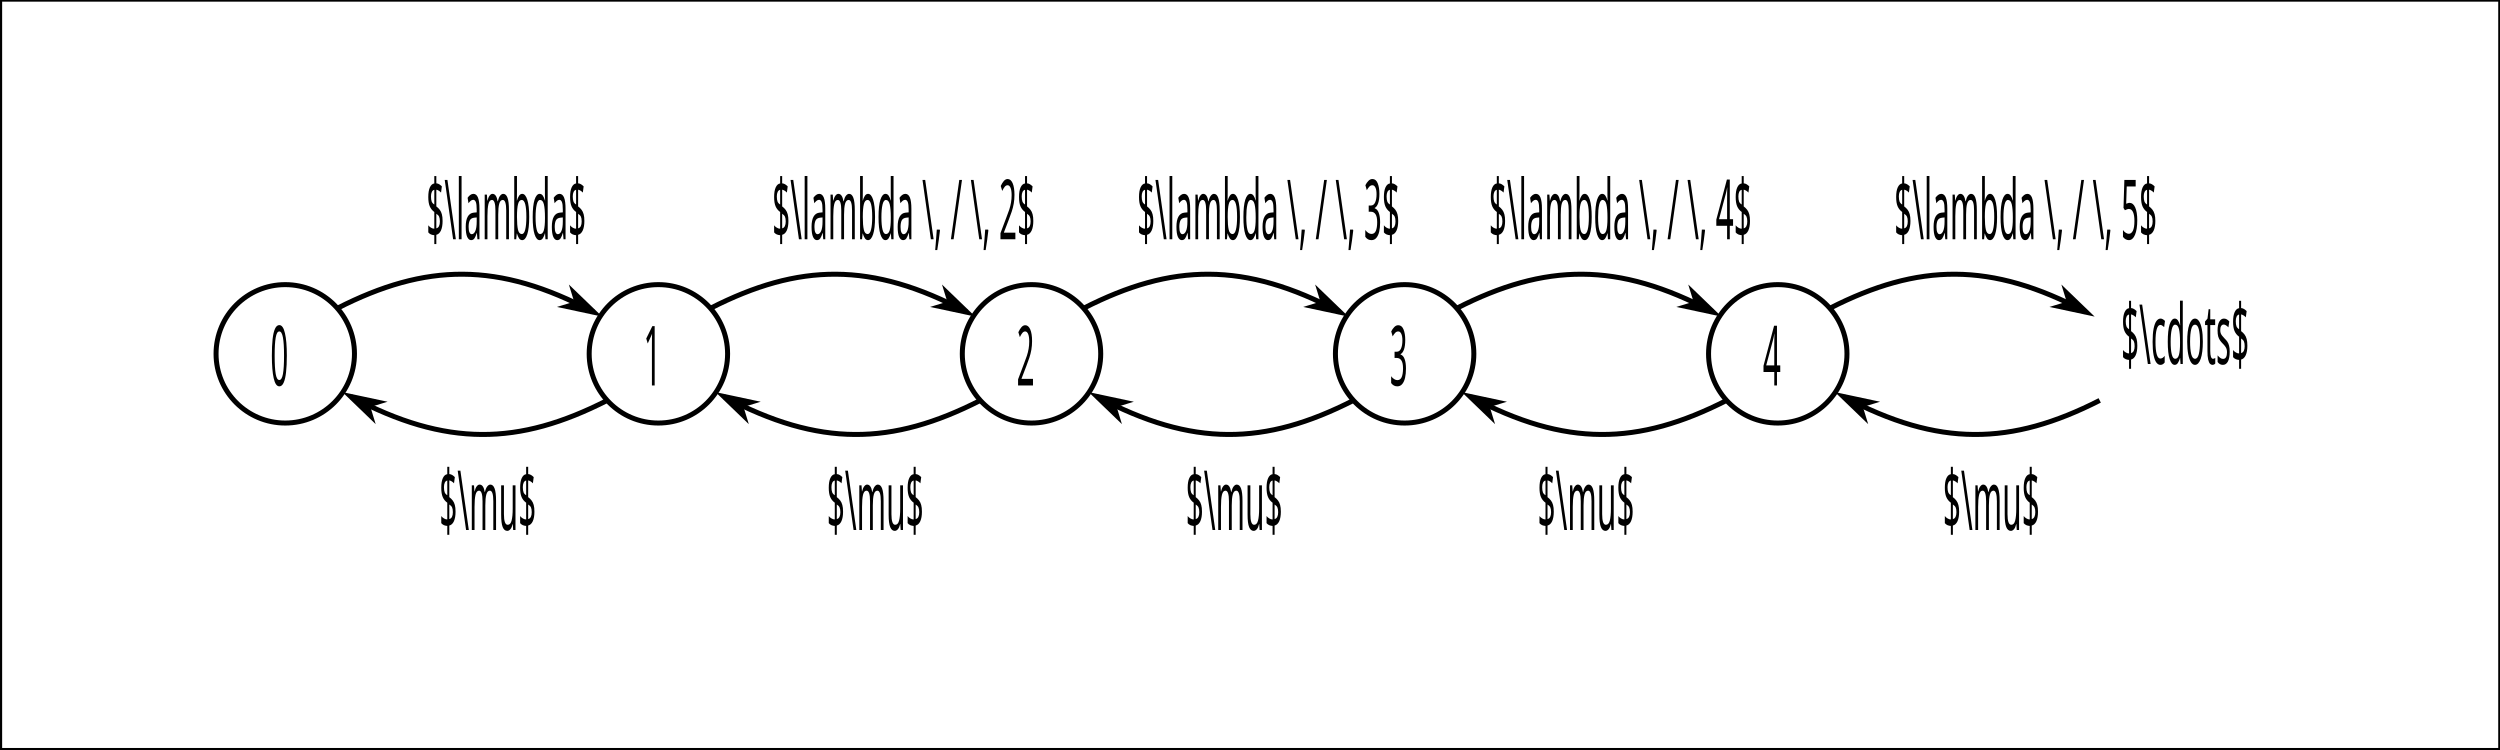
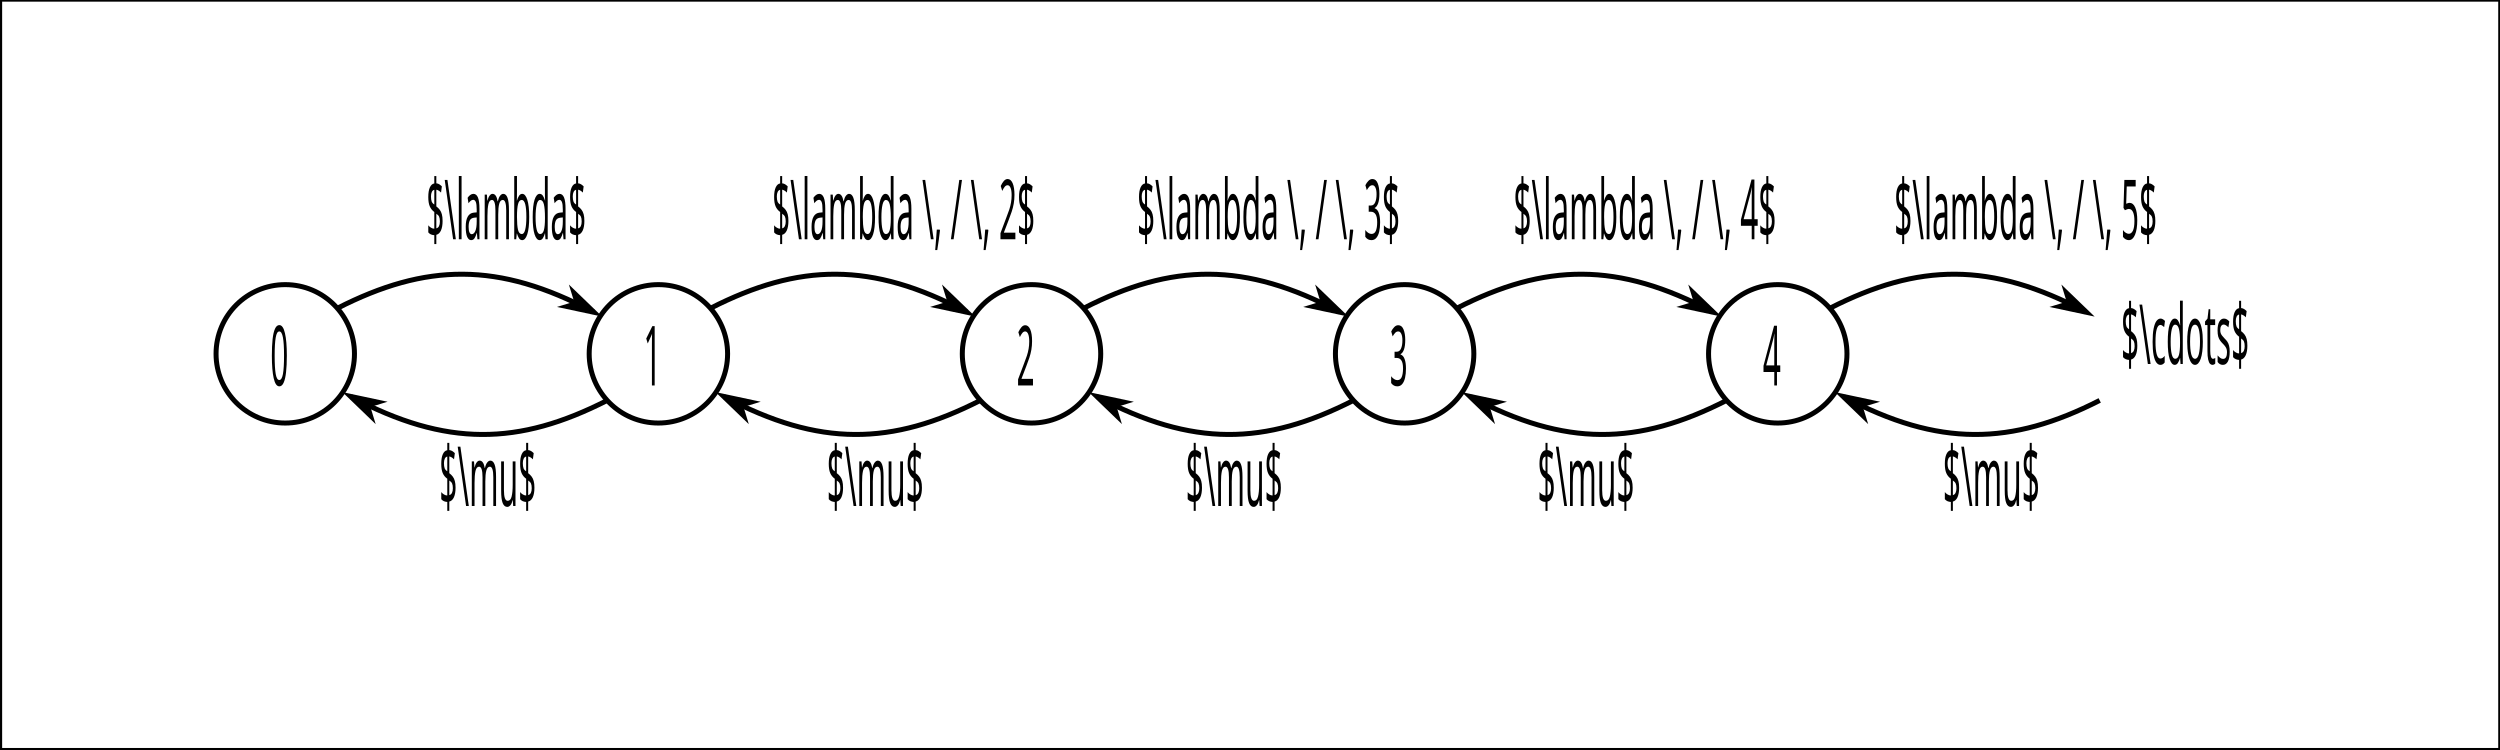
<svg xmlns="http://www.w3.org/2000/svg" width="500" height="150" viewBox="0 0 500 150" id="svg2" version="1.1">
  <defs id="defs4">
    <marker orient="auto" refY="0" refX="0" id="marker16080" style="overflow:visible">
      <path id="path16082" d="M 0,0 5,-5 -12.5,0 5,5 0,0 Z" style="fill:#000000;fill-opacity:1;fill-rule:evenodd;stroke:#000000;stroke-width:1pt;stroke-opacity:1" transform="matrix(-0.4,0,0,-0.4,-4,0)" />
    </marker>
    <marker style="overflow:visible" id="marker15424" refX="0" refY="0" orient="auto">
      <path transform="matrix(-0.4,0,0,-0.4,-4,0)" style="fill:#000000;fill-opacity:1;fill-rule:evenodd;stroke:#000000;stroke-width:1pt;stroke-opacity:1" d="M 0,0 5,-5 -12.5,0 5,5 0,0 Z" id="path15426" />
    </marker>
    <marker orient="auto" refY="0" refX="0" id="marker14822" style="overflow:visible">
      <path id="path14824" d="M 0,0 5,-5 -12.5,0 5,5 0,0 Z" style="fill:#000000;fill-opacity:1;fill-rule:evenodd;stroke:#000000;stroke-width:1pt;stroke-opacity:1" transform="matrix(-0.4,0,0,-0.4,-4,0)" />
    </marker>
    <marker style="overflow:visible" id="marker14322" refX="0" refY="0" orient="auto">
      <path transform="matrix(-0.4,0,0,-0.4,-4,0)" style="fill:#000000;fill-opacity:1;fill-rule:evenodd;stroke:#000000;stroke-width:1pt;stroke-opacity:1" d="M 0,0 5,-5 -12.5,0 5,5 0,0 Z" id="path14324" />
    </marker>
    <marker style="overflow:visible" id="marker13522" refX="0" refY="0" orient="auto">
      <path transform="matrix(-0.4,0,0,-0.4,-4,0)" style="fill:#000000;fill-opacity:1;fill-rule:evenodd;stroke:#000000;stroke-width:1pt;stroke-opacity:1" d="M 0,0 5,-5 -12.5,0 5,5 0,0 Z" id="path13524" />
    </marker>
    <marker orient="auto" refY="0" refX="0" id="marker6674" style="overflow:visible">
      <path id="path6676" d="M 0,0 5,-5 -12.5,0 5,5 0,0 Z" style="fill:#000000;fill-opacity:1;fill-rule:evenodd;stroke:#000000;stroke-width:1pt;stroke-opacity:1" transform="matrix(-0.4,0,0,-0.4,-4,0)" />
    </marker>
    <marker orient="auto" refY="0" refX="0" id="marker5603" style="overflow:visible">
      <path id="path5605" d="M 0,0 5,-5 -12.5,0 5,5 0,0 Z" style="fill:#000000;fill-opacity:1;fill-rule:evenodd;stroke:#000000;stroke-width:1pt;stroke-opacity:1" transform="matrix(-0.4,0,0,-0.4,-4,0)" />
    </marker>
    <marker orient="auto" refY="0" refX="0" id="marker4771" style="overflow:visible">
      <path id="path4773" d="M 0,0 5,-5 -12.5,0 5,5 0,0 Z" style="fill:#000000;fill-opacity:1;fill-rule:evenodd;stroke:#000000;stroke-width:1pt;stroke-opacity:1" transform="matrix(-0.4,0,0,-0.4,-4,0)" />
    </marker>
    <marker orient="auto" refY="0.0" refX="0.0" id="Arrow1Mend" style="overflow:visible;">
      <path id="path4474" d="M 0.0,0.0 L 5.0,-5.0 L -12.5,0.0 L 5.0,5.0 L 0.0,0.0 z " style="fill-rule:evenodd;stroke:#000000;stroke-width:1.0pt;" transform="scale(0.4) rotate(180) translate(10,0)" />
    </marker>
    <marker style="overflow:visible" id="marker4349" refX="0" refY="0" orient="auto">
      <path transform="matrix(-0.4,0,0,-0.4,-4,0)" style="fill:#000000;fill-opacity:1;fill-rule:evenodd;stroke:#000000;stroke-width:1pt;stroke-opacity:1" d="M 0,0 5,-5 -12.5,0 5,5 0,0 Z" id="path4351" />
    </marker>
    <marker style="overflow:visible" id="marker4297" refX="0" refY="0" orient="auto">
      <path transform="matrix(-0.4,0,0,-0.4,-4,0)" style="fill:#000000;fill-opacity:1;fill-rule:evenodd;stroke:#000000;stroke-width:1pt;stroke-opacity:1" d="M 0,0 5,-5 -12.5,0 5,5 0,0 Z" id="path4299" />
    </marker>
    <marker style="overflow:visible" id="marker4245" refX="0" refY="0" orient="auto">
      <path transform="matrix(-0.4,0,0,-0.4,-4,0)" style="fill:#000000;fill-opacity:1;fill-rule:evenodd;stroke:#000000;stroke-width:1pt;stroke-opacity:1" d="M 0,0 5,-5 -12.5,0 5,5 0,0 Z" id="path4247" />
    </marker>
    <marker style="overflow:visible" id="marker7039" refX="0" refY="0" orient="auto">
      <path transform="matrix(-0.4,0,0,-0.4,-4,0)" style="fill:#000000;fill-opacity:1;fill-rule:evenodd;stroke:#000000;stroke-width:1pt;stroke-opacity:1" d="M 0,0 5,-5 -12.5,0 5,5 0,0 Z" id="path7041" />
    </marker>
    <marker orient="auto" refY="0" refX="0" id="Arrow1Send" style="overflow:visible">
      <path id="path4180" d="M 0,0 5,-5 -12.5,0 5,5 0,0 Z" style="fill:#000000;fill-opacity:1;fill-rule:evenodd;stroke:#000000;stroke-width:1pt;stroke-opacity:1" transform="matrix(-0.2,0,0,-0.2,-1.2,0)" />
    </marker>
    <marker orient="auto" refY="0" refX="0" id="Arrow1Lend" style="overflow:visible">
      <path id="path4168" d="M 0,0 5,-5 -12.5,0 5,5 0,0 Z" style="fill:#000000;fill-opacity:1;fill-rule:evenodd;stroke:#000000;stroke-width:1pt;stroke-opacity:1" transform="matrix(-0.8,0,0,-0.8,-10,0)" />
    </marker>
  </defs>
  <g id="layer1" transform="translate(0,-902.3622)">
    <rect style="fill:none;fill-opacity:1;stroke:#000000;stroke-width:0.866;stroke-miterlimit:4;stroke-dasharray:none;stroke-dashoffset:0;stroke-opacity:1" id="rect4520" width="500.082" height="150.129" x="-0.005" y="902.261" ry="0" />
    <path style="fill:none;fill-rule:evenodd;stroke:#000000;stroke-width:1px;stroke-linecap:butt;stroke-linejoin:miter;stroke-opacity:1;marker-end:url(#marker5603)" d="m 67.469,964.015 c 17.692,-9.028 32.182,-9.38 51.22,0.74" id="path4862" />
    <g id="g6669" transform="translate(25.75889,-5.050763)">
      <circle r="13.841" cy="978.179" cx="31.293" id="path4157" style="fill:none;fill-opacity:1;stroke:#000000;stroke-width:1;stroke-miterlimit:4;stroke-dasharray:none;stroke-dashoffset:0;stroke-opacity:1" />
      <text transform="scale(0.6160376,1.623277)" id="text4513" y="606.495" x="45.949" style="font-style:normal;font-weight:normal;font-size:10.255px;line-height:125%;font-family:sans-serif;letter-spacing:0px;word-spacing:0px;fill:#000000;fill-opacity:1;stroke:none;stroke-width:1px;stroke-linecap:butt;stroke-linejoin:miter;stroke-opacity:1" xml:space="preserve">
        <tspan y="606.495" x="45.949" id="tspan4515">0</tspan>
      </text>
    </g>
    <text transform="scale(0.6160376,1.623277)" id="text7027" y="585.37" x="138.408" style="font-style:normal;font-weight:normal;font-size:10.255px;line-height:125%;font-family:sans-serif;letter-spacing:0px;word-spacing:0px;fill:#000000;fill-opacity:1;stroke:none;stroke-width:1px;stroke-linecap:butt;stroke-linejoin:miter;stroke-opacity:1" xml:space="preserve">
      <tspan y="585.37" x="138.408" id="tspan7029">$\lambda$</tspan>
    </text>
-     <text xml:space="preserve" style="font-style:normal;font-weight:normal;font-size:10.255px;line-height:125%;font-family:sans-serif;letter-spacing:0px;word-spacing:0px;fill:#000000;fill-opacity:1;stroke:none;stroke-width:1px;stroke-linecap:butt;stroke-linejoin:miter;stroke-opacity:1" x="142.619" y="621.187" id="text3576" transform="scale(0.6160376,1.623277)">
-       <tspan id="tspan3578" x="142.619" y="621.187">$\mu$</tspan>
+     <text xml:space="preserve" style="font-style:normal;font-weight:normal;font-size:10.255px;line-height:125%;font-family:sans-serif;letter-spacing:0px;word-spacing:0px;fill:#000000;fill-opacity:1;stroke:none;stroke-width:1px;stroke-linecap:butt;stroke-linejoin:miter;stroke-opacity:1" x="142.619" y="618.231" id="text3576" transform="scale(0.6160376,1.623277)">
+       <tspan id="tspan3578" x="142.619" y="618.231">$\mu$</tspan>
    </text>
    <text transform="scale(0.6160376,1.623277)" id="text3630" y="600.738" x="688.614" style="font-style:normal;font-weight:normal;font-size:10.255px;line-height:125%;font-family:sans-serif;letter-spacing:0px;word-spacing:0px;fill:#000000;fill-opacity:1;stroke:none;stroke-width:1px;stroke-linecap:butt;stroke-linejoin:miter;stroke-opacity:1" xml:space="preserve">
      <tspan y="600.738" x="688.614" id="tspan3632">$\cdots$</tspan>
    </text>
    <g id="g6816" transform="translate(100.3839,-5.050763)">
      <circle style="fill:none;fill-opacity:1;stroke:#000000;stroke-width:1;stroke-miterlimit:4;stroke-dasharray:none;stroke-dashoffset:0;stroke-opacity:1" id="circle6818" cx="31.293" cy="978.179" r="13.841" />
      <text xml:space="preserve" style="font-style:normal;font-weight:normal;font-size:10.255px;line-height:125%;font-family:sans-serif;letter-spacing:0px;word-spacing:0px;fill:#000000;fill-opacity:1;stroke:none;stroke-width:1px;stroke-linecap:butt;stroke-linejoin:miter;stroke-opacity:1" x="45.949" y="606.495" id="text6820" transform="scale(0.6160376,1.623277)">
        <tspan id="tspan6822" x="45.949" y="606.495">1</tspan>
      </text>
    </g>
    <g transform="translate(175.0089,-5.050763)" id="g6824">
      <circle r="13.841" cy="978.179" cx="31.293" id="circle6826" style="fill:none;fill-opacity:1;stroke:#000000;stroke-width:1;stroke-miterlimit:4;stroke-dasharray:none;stroke-dashoffset:0;stroke-opacity:1" />
      <text transform="scale(0.6160376,1.623277)" id="text6828" y="606.495" x="45.949" style="font-style:normal;font-weight:normal;font-size:10.255px;line-height:125%;font-family:sans-serif;letter-spacing:0px;word-spacing:0px;fill:#000000;fill-opacity:1;stroke:none;stroke-width:1px;stroke-linecap:butt;stroke-linejoin:miter;stroke-opacity:1" xml:space="preserve">
        <tspan y="606.495" x="45.949" id="tspan6830">2</tspan>
      </text>
    </g>
    <g id="g6832" transform="translate(249.6339,-5.050763)">
      <circle style="fill:none;fill-opacity:1;stroke:#000000;stroke-width:1;stroke-miterlimit:4;stroke-dasharray:none;stroke-dashoffset:0;stroke-opacity:1" id="circle6834" cx="31.293" cy="978.179" r="13.841" />
      <text xml:space="preserve" style="font-style:normal;font-weight:normal;font-size:10.255px;line-height:125%;font-family:sans-serif;letter-spacing:0px;word-spacing:0px;fill:#000000;fill-opacity:1;stroke:none;stroke-width:1px;stroke-linecap:butt;stroke-linejoin:miter;stroke-opacity:1" x="45.949" y="606.495" id="text6836" transform="scale(0.6160376,1.623277)">
        <tspan id="tspan6838" x="45.949" y="606.495">3</tspan>
      </text>
    </g>
    <g transform="translate(324.259,-5.050763)" id="g6840">
      <circle r="13.841" cy="978.179" cx="31.293" id="circle6842" style="fill:none;fill-opacity:1;stroke:#000000;stroke-width:1;stroke-miterlimit:4;stroke-dasharray:none;stroke-dashoffset:0;stroke-opacity:1" />
      <text transform="scale(0.6160376,1.623277)" id="text6844" y="606.495" x="45.949" style="font-style:normal;font-weight:normal;font-size:10.255px;line-height:125%;font-family:sans-serif;letter-spacing:0px;word-spacing:0px;fill:#000000;fill-opacity:1;stroke:none;stroke-width:1px;stroke-linecap:butt;stroke-linejoin:miter;stroke-opacity:1" xml:space="preserve">
        <tspan y="606.495" x="45.949" id="tspan6846">4</tspan>
      </text>
    </g>
    <path id="path13520" d="m 121.442,982.445 c -17.692,9.028 -32.182,9.38 -51.22,-0.74" style="fill:none;fill-rule:evenodd;stroke:#000000;stroke-width:1px;stroke-linecap:butt;stroke-linejoin:miter;stroke-opacity:1;marker-end:url(#marker13522)" />
    <path id="path14318" d="m 142.094,964.015 c 17.692,-9.028 32.182,-9.38 51.22,0.74" style="fill:none;fill-rule:evenodd;stroke:#000000;stroke-width:1px;stroke-linecap:butt;stroke-linejoin:miter;stroke-opacity:1;marker-end:url(#marker14322)" />
    <path style="fill:none;fill-rule:evenodd;stroke:#000000;stroke-width:1px;stroke-linecap:butt;stroke-linejoin:miter;stroke-opacity:1;marker-end:url(#marker13522)" d="m 196.066,982.445 c -17.692,9.028 -32.182,9.38 -51.22,-0.74" id="path14320" />
    <path style="fill:none;fill-rule:evenodd;stroke:#000000;stroke-width:1px;stroke-linecap:butt;stroke-linejoin:miter;stroke-opacity:1;marker-end:url(#marker14822)" d="m 216.719,964.015 c 17.692,-9.028 32.182,-9.38 51.22,0.74" id="path14818" />
    <path id="path14820" d="m 270.691,982.445 c -17.692,9.028 -32.182,9.38 -51.22,-0.74" style="fill:none;fill-rule:evenodd;stroke:#000000;stroke-width:1px;stroke-linecap:butt;stroke-linejoin:miter;stroke-opacity:1;marker-end:url(#marker13522)" />
    <path id="path15420" d="m 291.344,964.015 c 17.692,-9.028 32.182,-9.38 51.22,0.74" style="fill:none;fill-rule:evenodd;stroke:#000000;stroke-width:1px;stroke-linecap:butt;stroke-linejoin:miter;stroke-opacity:1;marker-end:url(#marker15424)" />
    <path style="fill:none;fill-rule:evenodd;stroke:#000000;stroke-width:1px;stroke-linecap:butt;stroke-linejoin:miter;stroke-opacity:1;marker-end:url(#marker13522)" d="m 345.316,982.445 c -17.692,9.028 -32.182,9.38 -51.22,-0.74" id="path15422" />
    <path style="fill:none;fill-rule:evenodd;stroke:#000000;stroke-width:1px;stroke-linecap:butt;stroke-linejoin:miter;stroke-opacity:1;marker-end:url(#marker16080)" d="m 365.969,964.015 c 17.692,-9.028 32.182,-9.38 51.22,0.74" id="path16076" />
    <path id="path16078" d="m 419.942,982.445 c -17.692,9.028 -32.182,9.38 -51.22,-0.74" style="fill:none;fill-rule:evenodd;stroke:#000000;stroke-width:1px;stroke-linecap:butt;stroke-linejoin:miter;stroke-opacity:1;marker-end:url(#marker13522)" />
    <text xml:space="preserve" style="font-style:normal;font-weight:normal;font-size:10.255px;line-height:125%;font-family:sans-serif;letter-spacing:0px;word-spacing:0px;fill:#000000;fill-opacity:1;stroke:none;stroke-width:1px;stroke-linecap:butt;stroke-linejoin:miter;stroke-opacity:1" x="250.684" y="585.37" id="text16714" transform="scale(0.6160376,1.623277)">
      <tspan id="tspan16716" x="250.684" y="585.37">$\lambda \, / \, 2$</tspan>
    </text>
-     <text transform="scale(0.6160376,1.623277)" id="text16718" y="621.187" x="268.423" style="font-style:normal;font-weight:normal;font-size:10.255px;line-height:125%;font-family:sans-serif;letter-spacing:0px;word-spacing:0px;fill:#000000;fill-opacity:1;stroke:none;stroke-width:1px;stroke-linecap:butt;stroke-linejoin:miter;stroke-opacity:1" xml:space="preserve">
-       <tspan y="621.187" x="268.423" id="tspan16720">$\mu$</tspan>
+     <text transform="scale(0.6160376,1.623277)" id="text16718" y="618.231" x="268.423" style="font-style:normal;font-weight:normal;font-size:10.255px;line-height:125%;font-family:sans-serif;letter-spacing:0px;word-spacing:0px;fill:#000000;fill-opacity:1;stroke:none;stroke-width:1px;stroke-linecap:butt;stroke-linejoin:miter;stroke-opacity:1" xml:space="preserve">
+       <tspan y="618.231" x="268.423" id="tspan16720">$\mu$</tspan>
    </text>
    <text transform="scale(0.6160376,1.623277)" id="text16722" y="585.37" x="369.145" style="font-style:normal;font-weight:normal;font-size:10.255px;line-height:125%;font-family:sans-serif;letter-spacing:0px;word-spacing:0px;fill:#000000;fill-opacity:1;stroke:none;stroke-width:1px;stroke-linecap:butt;stroke-linejoin:miter;stroke-opacity:1" xml:space="preserve">
      <tspan y="585.37" x="369.145" id="tspan16724">$\lambda \, / \, 3$</tspan>
    </text>
-     <text xml:space="preserve" style="font-style:normal;font-weight:normal;font-size:10.255px;line-height:125%;font-family:sans-serif;letter-spacing:0px;word-spacing:0px;fill:#000000;fill-opacity:1;stroke:none;stroke-width:1px;stroke-linecap:butt;stroke-linejoin:miter;stroke-opacity:1" x="384.951" y="621.187" id="text16726" transform="scale(0.6160376,1.623277)">
-       <tspan id="tspan16728" x="384.951" y="621.187">$\mu$</tspan>
+     <text xml:space="preserve" style="font-style:normal;font-weight:normal;font-size:10.255px;line-height:125%;font-family:sans-serif;letter-spacing:0px;word-spacing:0px;fill:#000000;fill-opacity:1;stroke:none;stroke-width:1px;stroke-linecap:butt;stroke-linejoin:miter;stroke-opacity:1" x="384.951" y="618.231" id="text16726" transform="scale(0.6160376,1.623277)">
+       <tspan id="tspan16728" x="384.951" y="618.231">$\mu$</tspan>
    </text>
-     <text xml:space="preserve" style="font-style:normal;font-weight:normal;font-size:10.255px;line-height:125%;font-family:sans-serif;letter-spacing:0px;word-spacing:0px;fill:#000000;fill-opacity:1;stroke:none;stroke-width:1px;stroke-linecap:butt;stroke-linejoin:miter;stroke-opacity:1" x="483.354" y="585.37" id="text16730" transform="scale(0.6160376,1.623277)">
-       <tspan id="tspan16732" x="483.354" y="585.37">$\lambda \, / \, 4$</tspan>
+     <text xml:space="preserve" style="font-style:normal;font-weight:normal;font-size:10.255px;line-height:125%;font-family:sans-serif;letter-spacing:0px;word-spacing:0px;fill:#000000;fill-opacity:1;stroke:none;stroke-width:1px;stroke-linecap:butt;stroke-linejoin:miter;stroke-opacity:1" x="491.348" y="585.37" id="text16730" transform="scale(0.6160376,1.623277)">
+       <tspan id="tspan16732" x="491.348" y="585.37">$\lambda \, / \, 4$</tspan>
    </text>
-     <text transform="scale(0.6160376,1.623277)" id="text16734" y="621.187" x="499.16" style="font-style:normal;font-weight:normal;font-size:10.255px;line-height:125%;font-family:sans-serif;letter-spacing:0px;word-spacing:0px;fill:#000000;fill-opacity:1;stroke:none;stroke-width:1px;stroke-linecap:butt;stroke-linejoin:miter;stroke-opacity:1" xml:space="preserve">
-       <tspan y="621.187" x="499.16" id="tspan16736">$\mu$</tspan>
+     <text transform="scale(0.6160376,1.623277)" id="text16734" y="618.231" x="499.16" style="font-style:normal;font-weight:normal;font-size:10.255px;line-height:125%;font-family:sans-serif;letter-spacing:0px;word-spacing:0px;fill:#000000;fill-opacity:1;stroke:none;stroke-width:1px;stroke-linecap:butt;stroke-linejoin:miter;stroke-opacity:1" xml:space="preserve">
+       <tspan y="618.231" x="499.16" id="tspan16736">$\mu$</tspan>
    </text>
    <text transform="scale(0.6160376,1.623277)" id="text16738" y="585.37" x="614.956" style="font-style:normal;font-weight:normal;font-size:10.255px;line-height:125%;font-family:sans-serif;letter-spacing:0px;word-spacing:0px;fill:#000000;fill-opacity:1;stroke:none;stroke-width:1px;stroke-linecap:butt;stroke-linejoin:miter;stroke-opacity:1" xml:space="preserve">
      <tspan y="585.37" x="614.956" id="tspan16740">$\lambda \, / \, 5$</tspan>
    </text>
-     <text xml:space="preserve" style="font-style:normal;font-weight:normal;font-size:10.255px;line-height:125%;font-family:sans-serif;letter-spacing:0px;word-spacing:0px;fill:#000000;fill-opacity:1;stroke:none;stroke-width:1px;stroke-linecap:butt;stroke-linejoin:miter;stroke-opacity:1" x="630.761" y="621.187" id="text16742" transform="scale(0.6160376,1.623277)">
-       <tspan id="tspan16744" x="630.761" y="621.187">$\mu$</tspan>
+     <text xml:space="preserve" style="font-style:normal;font-weight:normal;font-size:10.255px;line-height:125%;font-family:sans-serif;letter-spacing:0px;word-spacing:0px;fill:#000000;fill-opacity:1;stroke:none;stroke-width:1px;stroke-linecap:butt;stroke-linejoin:miter;stroke-opacity:1" x="630.761" y="618.231" id="text16742" transform="scale(0.6160376,1.623277)">
+       <tspan id="tspan16744" x="630.761" y="618.231">$\mu$</tspan>
    </text>
  </g>
</svg>
